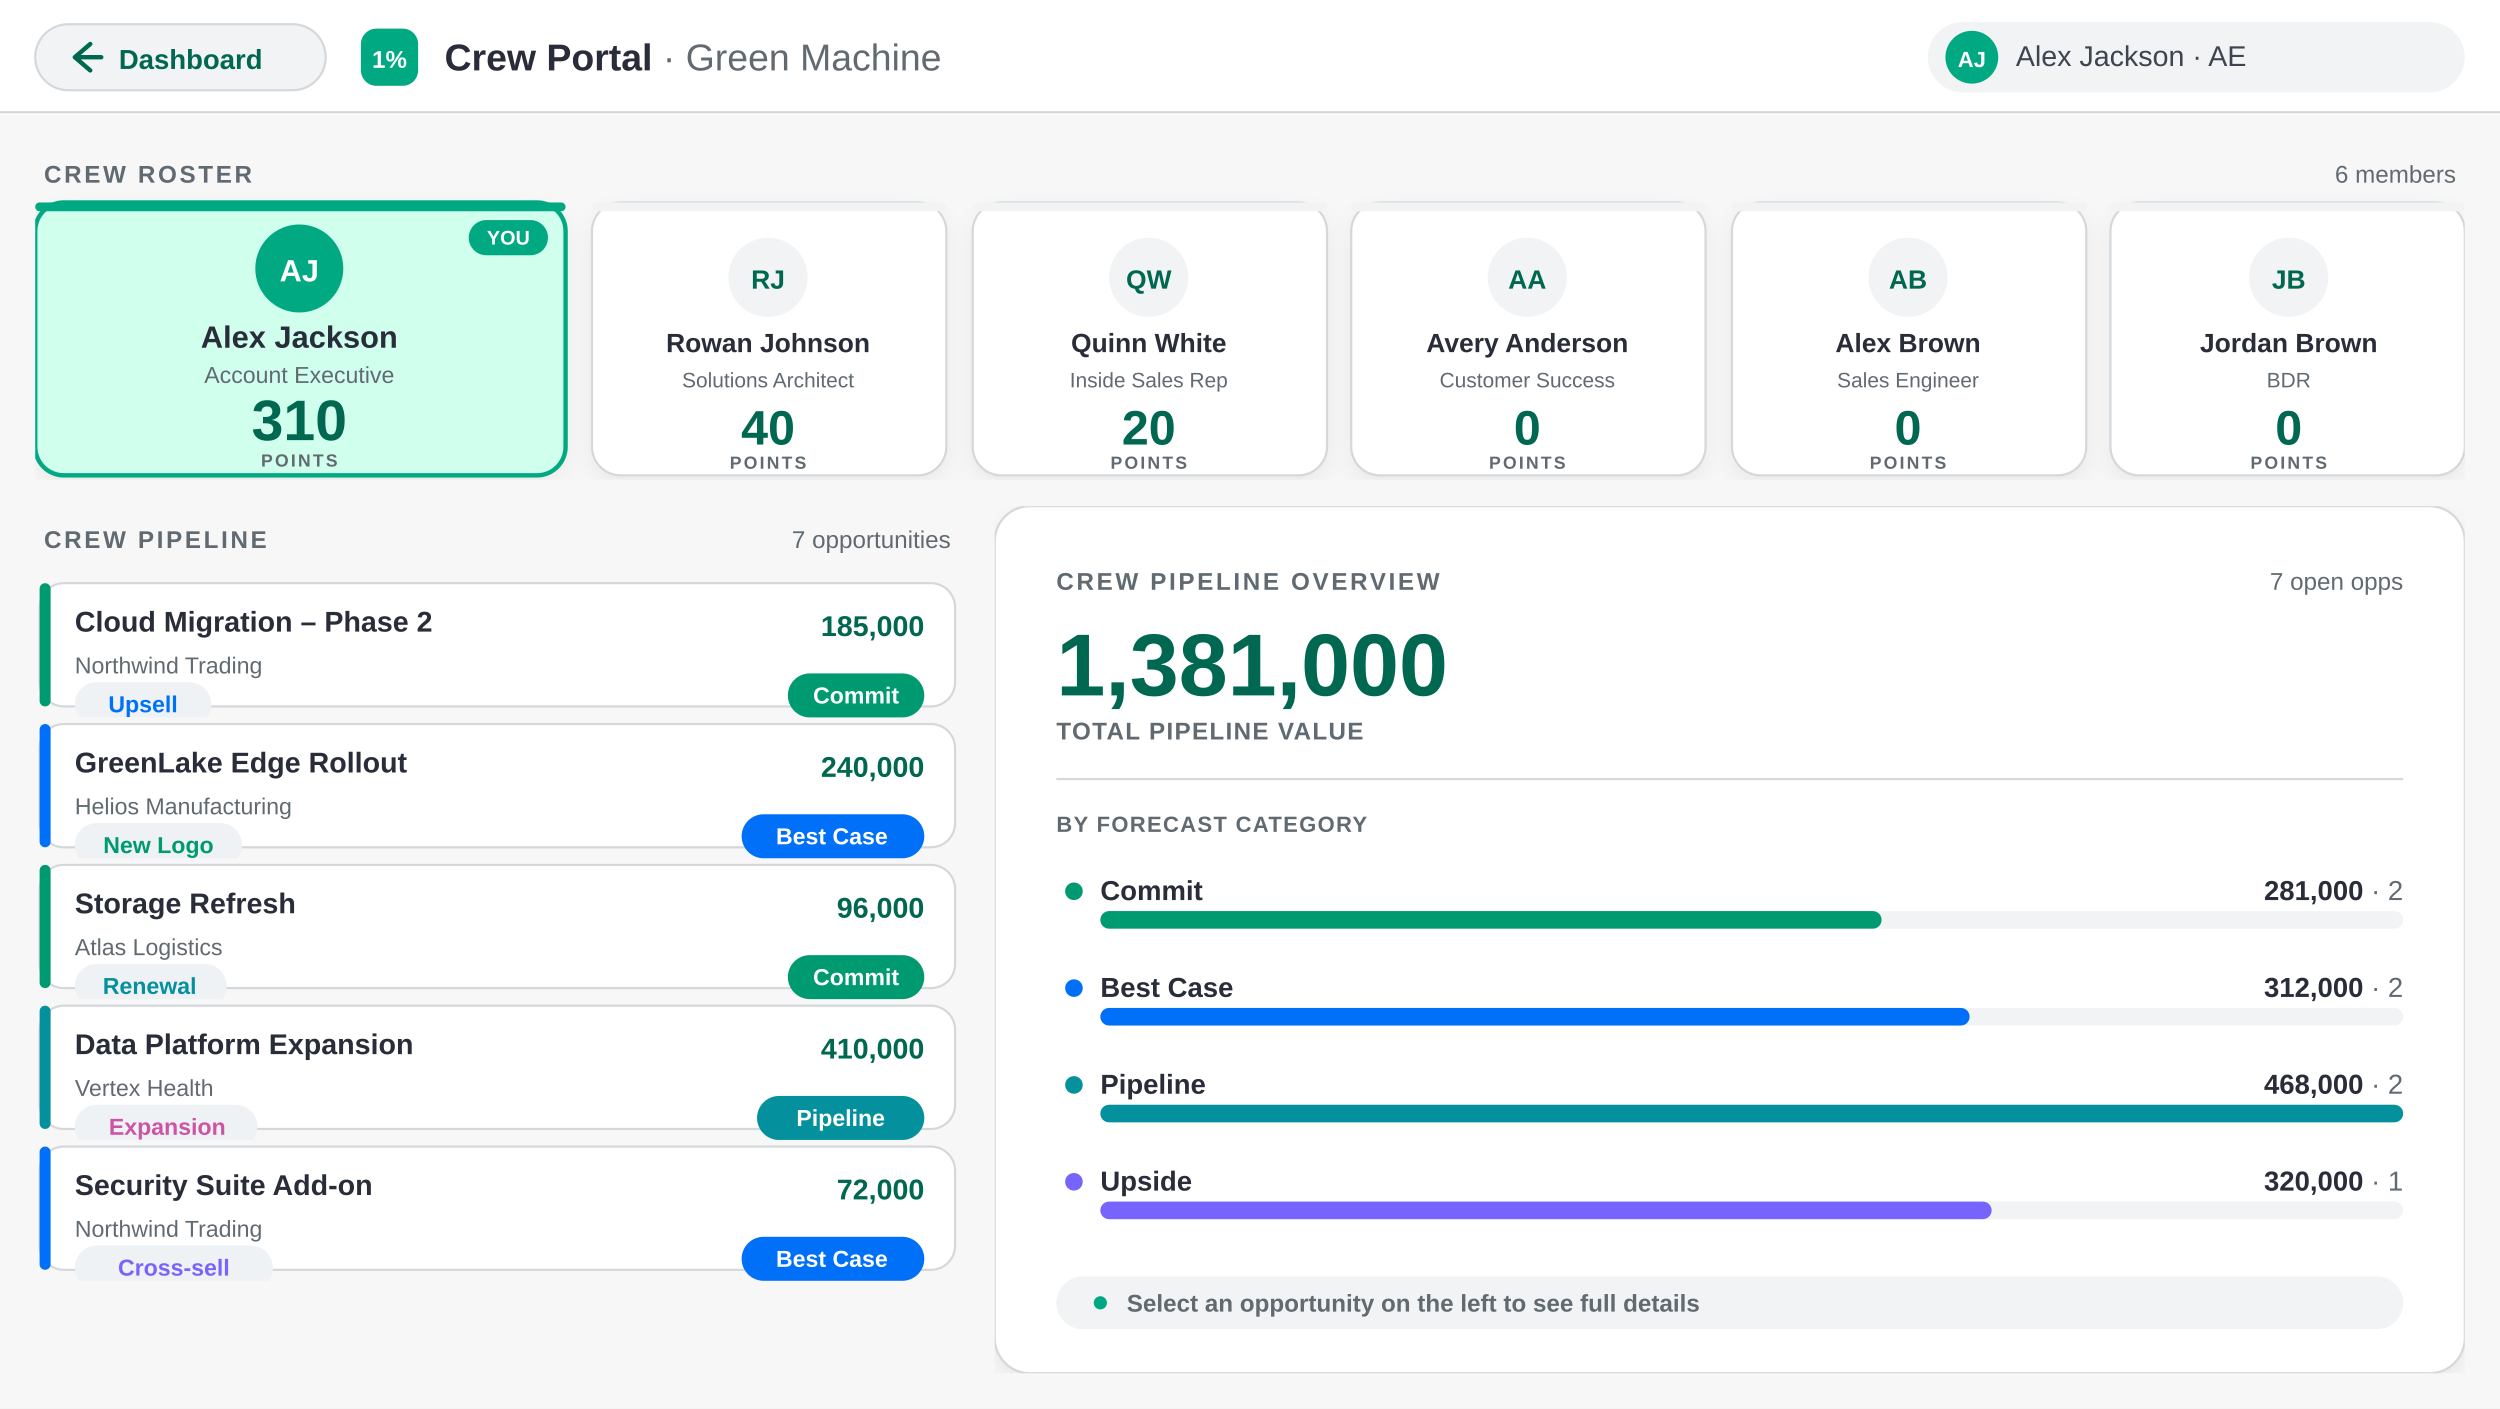
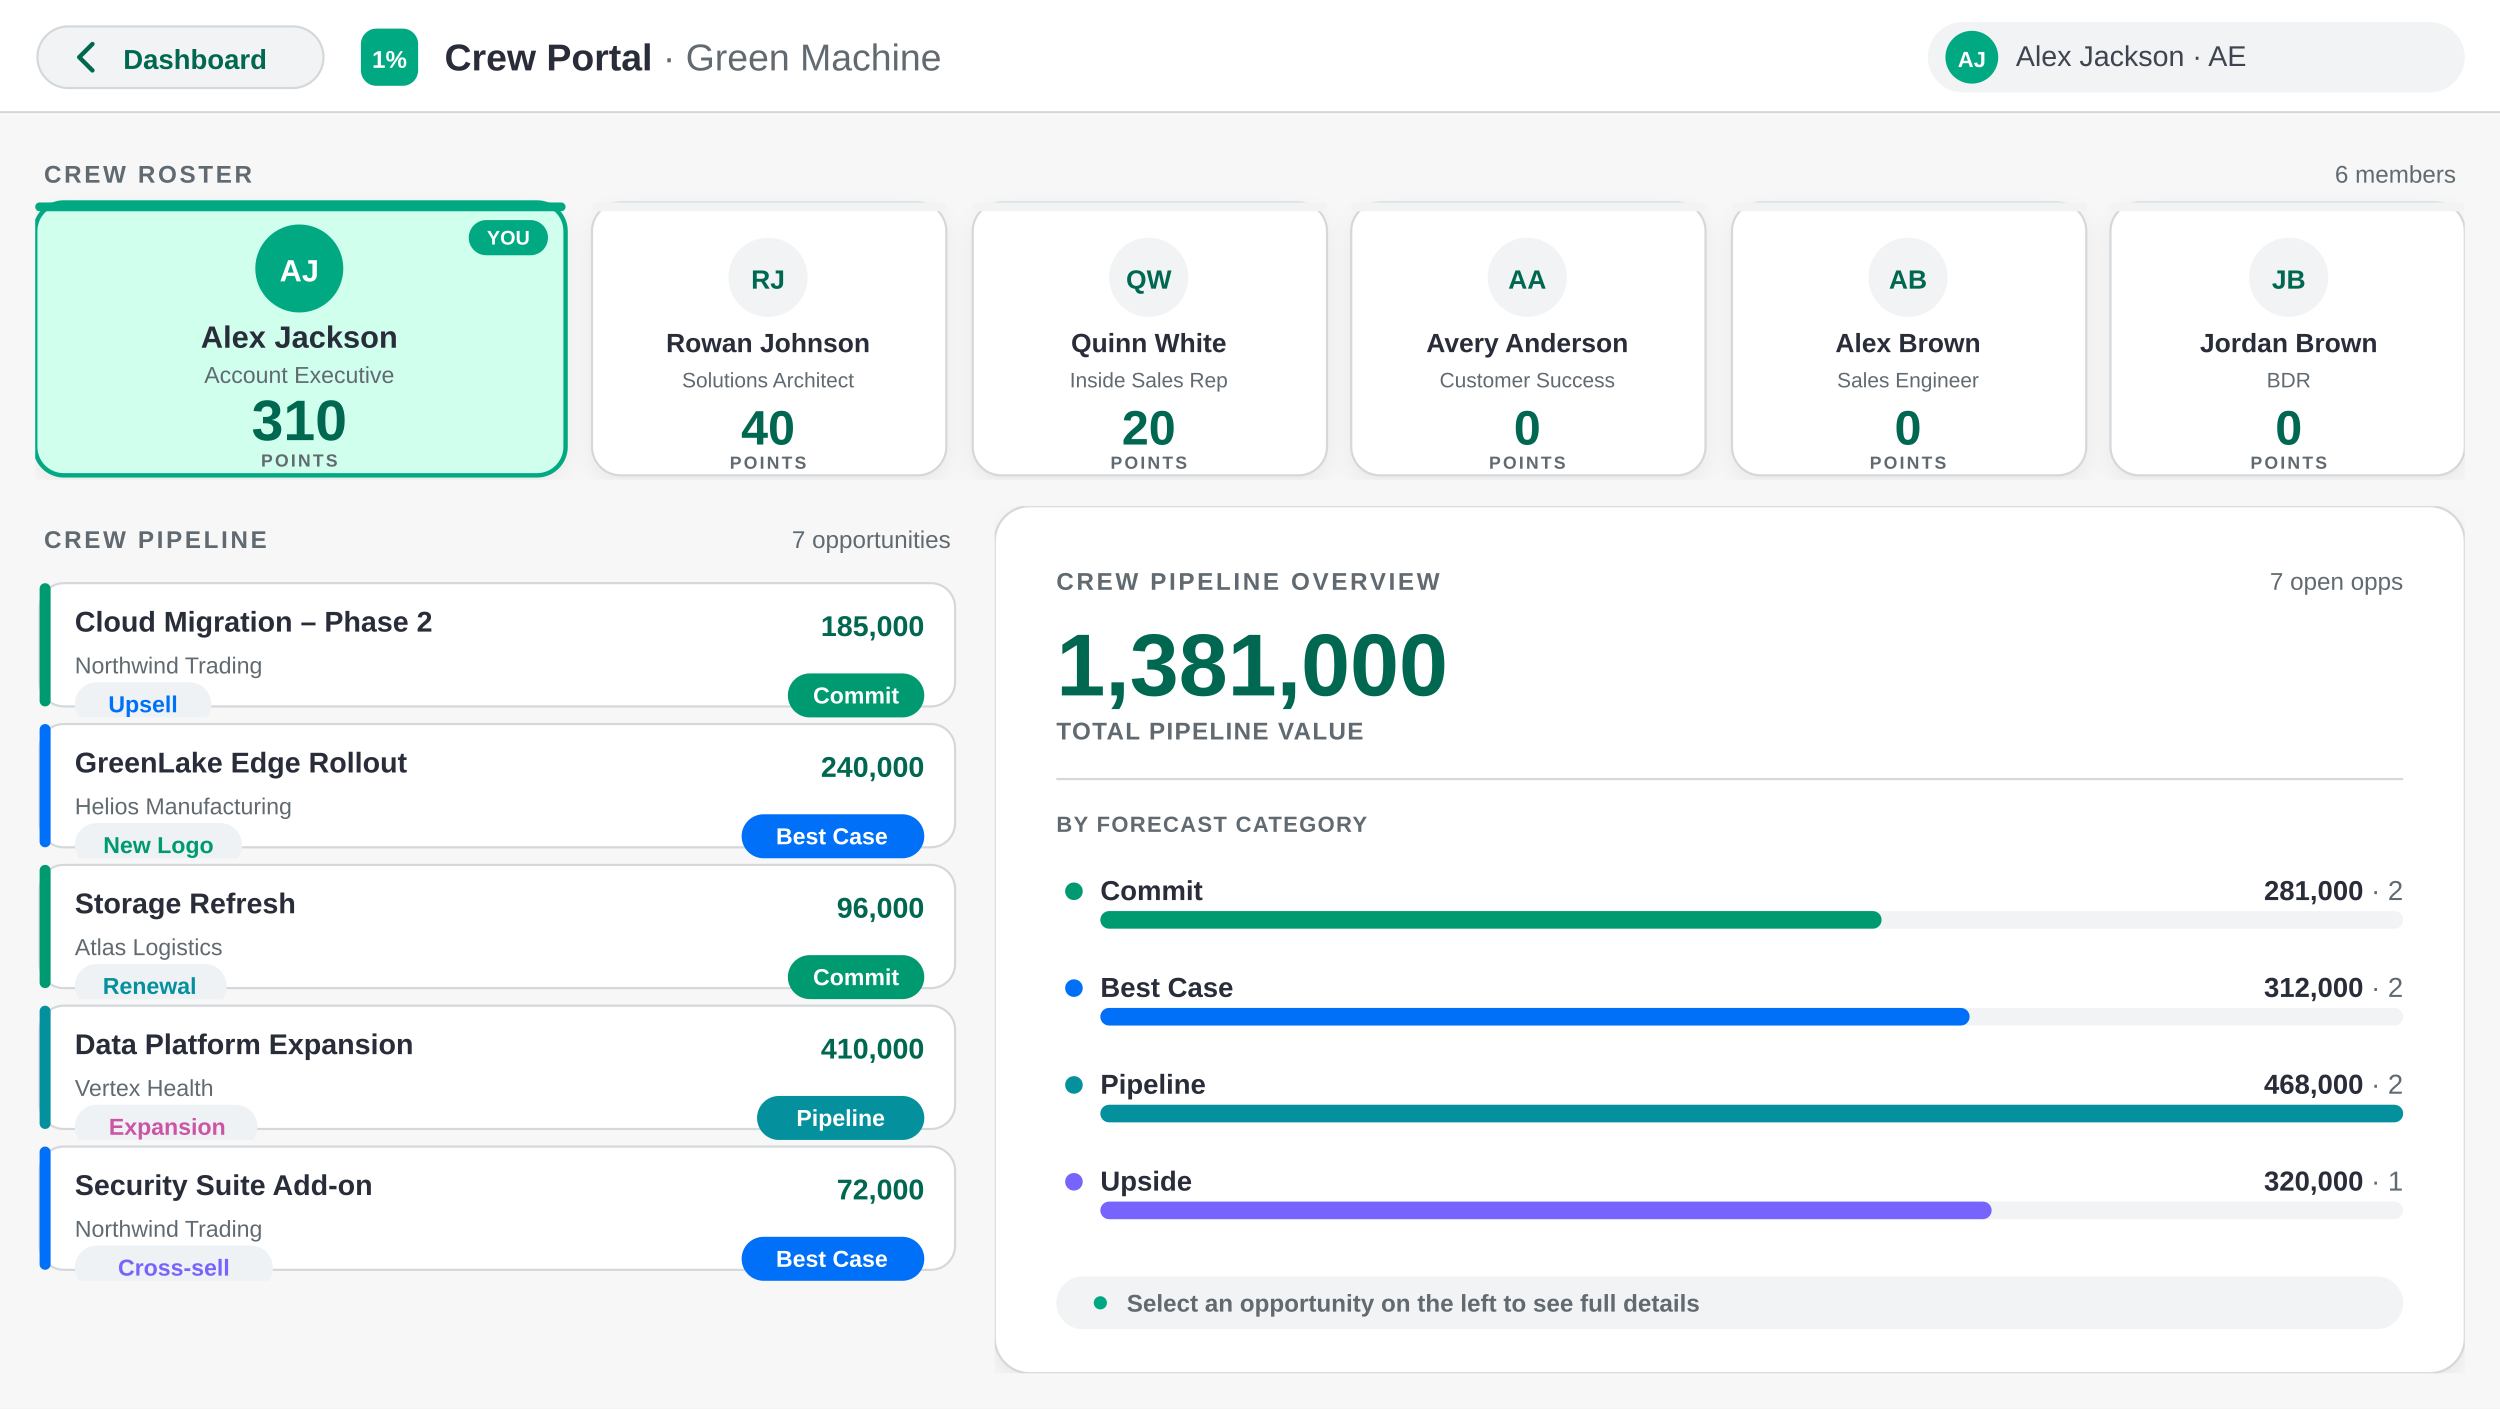
<svg xmlns="http://www.w3.org/2000/svg" viewBox="0 0 1136 640" width="1136" height="640">
  <rect x="0" y="0" width="1136" height="640" fill="#f7f7f7" />
  <defs>
    <filter id="blur" x="-20%" y="-20%" width="140%" height="140%">
      <feGaussianBlur stdDeviation="5" />
    </filter>
  </defs>
  <rect x="0" y="0" width="1136" height="640" fill="#f7f7f7" />
  <svg x="0" y="0" width="1136" height="52" viewBox="0 0 1136 52">
    <defs>
      <filter id="blur" x="-20%" y="-20%" width="140%" height="140%">
        <feGaussianBlur stdDeviation="5" />
      </filter>
    </defs>
    <style>.fu{animation:fu .55s cubic-bezier(.2,.7,.2,1) both}.fo{animation:fo .5s ease-out both}.pp{animation:pp .5s cubic-bezier(.2,.7,.2,1) both;transform-box:fill-box;transform-origin:center}.gx{animation:gx .65s cubic-bezier(.2,.7,.2,1) both;transform-box:fill-box;transform-origin:left center}.rw{animation:rw .5s cubic-bezier(.2,.7,.2,1) both}.ring{transform-box:fill-box;transform-origin:center;animation:ring 2.8s ease-out infinite}.brz{animation:brz 2.6s ease-in-out infinite}.bob{transform-box:fill-box;transform-origin:center;animation:bob 2.4s ease-in-out infinite}@keyframes fu{from{opacity:0;transform:translateY(12px)}to{opacity:1;transform:none}}@keyframes fo{from{opacity:0}to{opacity:1}}@keyframes pp{from{opacity:0;transform:scale(.5)}to{opacity:1;transform:scale(1)}}@keyframes gx{from{transform:scaleX(0)}to{transform:scaleX(1)}}@keyframes rw{from{opacity:0;transform:translateX(-18px)}to{opacity:1;transform:none}}@keyframes ring{0%{opacity:.45;transform:scale(.75)}70%{opacity:0;transform:scale(2)}100%{opacity:0;transform:scale(2)}}@keyframes brz{0%,100%{opacity:.9}50%{opacity:.45}}@keyframes bob{0%,100%{transform:translateY(0) rotate(-4deg)}50%{transform:translateY(-2px) rotate(4deg)}}@media(prefers-reduced-motion:reduce){.fu,.fo,.pp,.gx,.rw,.ring,.brz,.scrl,.bob{animation:none}}</style>
    <g class="fu">
      <rect x="0" y="0" width="1136" height="52" fill="#ffffff" />
      <line x1="0" y1="51" x2="1136" y2="51" stroke="#d4d8db" />
-       <rect x="16" y="11" width="132" height="30" rx="15" fill="#f2f3f4" stroke="#d4d8db" />
-       <path d="M34,26 l7,-6 m-7,6 l7,6 m-7,-6 h12" fill="none" stroke="#006750" stroke-width="2" stroke-linecap="round" stroke-linejoin="round" />
-       <text x="54" y="27" font-family="Liberation Sans, Arial, Helvetica, sans-serif" font-size="12.5" font-weight="600" fill="#006750" dominant-baseline="central">Dashboard</text>
      <rect x="164" y="13" width="26" height="26" rx="7" fill="#01a982" />
      <text x="177" y="27" font-family="Liberation Sans, Arial, Helvetica, sans-serif" font-size="11" font-weight="700" fill="#ffffff" text-anchor="middle" dominant-baseline="central">1%</text>
      <text x="202" y="32" font-family="Liberation Sans, Arial, Helvetica, sans-serif" font-size="17" font-weight="700" fill="#292d3a">Crew Portal <tspan fill="#606a70" font-weight="400">· Green Machine</tspan>
      </text>
      <rect x="876" y="10" width="244" height="32" rx="16" fill="#f2f3f4" />
      <circle cx="896" cy="26" r="12" fill="#01a982" />
      <text x="896" y="27" font-family="Liberation Sans, Arial, Helvetica, sans-serif" font-size="10" font-weight="700" fill="#ffffff" text-anchor="middle" dominant-baseline="central">AJ</text>
      <text x="916" y="30" font-family="Liberation Sans, Arial, Helvetica, sans-serif" font-size="13" fill="#3e4550">Alex Jackson · AE</text>
+     </g>
+   </svg>
+   <svg x="16" y="11" width="132" height="30" viewBox="0 0 132 30">
+     <style>.fu{animation:fu .55s cubic-bezier(.2,.7,.2,1) both}.fo{animation:fo .5s ease-out both}.pp{animation:pp .5s cubic-bezier(.2,.7,.2,1) both;transform-box:fill-box;transform-origin:center}.gx{animation:gx .65s cubic-bezier(.2,.7,.2,1) both;transform-box:fill-box;transform-origin:left center}.rw{animation:rw .5s cubic-bezier(.2,.7,.2,1) both}.ring{transform-box:fill-box;transform-origin:center;animation:ring 2.8s ease-out infinite}.brz{animation:brz 2.6s ease-in-out infinite}.bob{transform-box:fill-box;transform-origin:center;animation:bob 2.4s ease-in-out infinite}@keyframes fu{from{opacity:0;transform:translateY(12px)}to{opacity:1;transform:none}}@keyframes fo{from{opacity:0}to{opacity:1}}@keyframes pp{from{opacity:0;transform:scale(.5)}to{opacity:1;transform:scale(1)}}@keyframes gx{from{transform:scaleX(0)}to{transform:scaleX(1)}}@keyframes rw{from{opacity:0;transform:translateX(-18px)}to{opacity:1;transform:none}}@keyframes ring{0%{opacity:.45;transform:scale(.75)}70%{opacity:0;transform:scale(2)}100%{opacity:0;transform:scale(2)}}@keyframes brz{0%,100%{opacity:.9}50%{opacity:.45}}@keyframes bob{0%,100%{transform:translateY(0) rotate(-4deg)}50%{transform:translateY(-2px) rotate(4deg)}}@media(prefers-reduced-motion:reduce){.fu,.fo,.pp,.gx,.rw,.ring,.brz,.scrl,.bob{animation:none}}</style>
+     <style>.nudgeL{animation:nudgeL 2.2s ease-in-out infinite;transform-box:fill-box;transform-origin:center}@keyframes nudgeL{0%,100%{transform:translateX(0)}50%{transform:translateX(-3px)}}@media(prefers-reduced-motion:reduce){.nudgeL{animation:none}}</style>
+     <g class="fu">
+       <rect x="1" y="1" width="130" height="28" rx="14" fill="#f2f3f4" stroke="#d4d8db" />
+       <path d="M26,9 l-6,6 l6,6" fill="none" stroke="#006750" stroke-width="2" stroke-linecap="round" stroke-linejoin="round" class="nudgeL" />
+       <text x="40" y="16" font-family="Liberation Sans, Arial, Helvetica, sans-serif" font-size="12.5" font-weight="600" fill="#006750" dominant-baseline="central">Dashboard</text>
    </g>
  </svg>
  <svg x="16" y="68" width="1104" height="150" viewBox="0 0 1104 150">
    <defs>
      <filter id="blur" x="-20%" y="-20%" width="140%" height="140%">
        <feGaussianBlur stdDeviation="5" />
      </filter>
    </defs>
    <style>.fu{animation:fu .55s cubic-bezier(.2,.7,.2,1) both}.fo{animation:fo .5s ease-out both}.pp{animation:pp .5s cubic-bezier(.2,.7,.2,1) both;transform-box:fill-box;transform-origin:center}.gx{animation:gx .65s cubic-bezier(.2,.7,.2,1) both;transform-box:fill-box;transform-origin:left center}.rw{animation:rw .5s cubic-bezier(.2,.7,.2,1) both}.ring{transform-box:fill-box;transform-origin:center;animation:ring 2.8s ease-out infinite}.brz{animation:brz 2.6s ease-in-out infinite}.bob{transform-box:fill-box;transform-origin:center;animation:bob 2.4s ease-in-out infinite}@keyframes fu{from{opacity:0;transform:translateY(12px)}to{opacity:1;transform:none}}@keyframes fo{from{opacity:0}to{opacity:1}}@keyframes pp{from{opacity:0;transform:scale(.5)}to{opacity:1;transform:scale(1)}}@keyframes gx{from{transform:scaleX(0)}to{transform:scaleX(1)}}@keyframes rw{from{opacity:0;transform:translateX(-18px)}to{opacity:1;transform:none}}@keyframes ring{0%{opacity:.45;transform:scale(.75)}70%{opacity:0;transform:scale(2)}100%{opacity:0;transform:scale(2)}}@keyframes brz{0%,100%{opacity:.9}50%{opacity:.45}}@keyframes bob{0%,100%{transform:translateY(0) rotate(-4deg)}50%{transform:translateY(-2px) rotate(4deg)}}@media(prefers-reduced-motion:reduce){.fu,.fo,.pp,.gx,.rw,.ring,.brz,.scrl,.bob{animation:none}}</style>
    <text x="4" y="15" font-family="Liberation Sans, Arial, Helvetica, sans-serif" font-size="11" font-weight="700" letter-spacing="1.2" fill="#606a70" text-anchor="start">CREW ROSTER</text>
    <text x="1100" y="15" font-family="Liberation Sans, Arial, Helvetica, sans-serif" font-size="11" fill="#606a70" text-anchor="end">6 members</text>
    <g class="fu" style="animation-delay:0.10s">
      <rect x="0" y="28" width="241" height="124" rx="13" fill="#000000" opacity="0.06" filter="url(#blur)" />
      <rect x="0" y="24" width="241" height="124" rx="13" fill="#d1ffee" stroke="#01a982" stroke-width="2" />
      <rect x="0" y="24" width="241" height="4" rx="2" fill="#01a982" />
      <circle cx="120" cy="54" r="24" fill="none" stroke="#01a982" stroke-width="2" class="ring" opacity="0" />
      <circle cx="120" cy="54" r="20" fill="#01a982" />
      <text x="120" y="55" font-family="Liberation Sans, Arial, Helvetica, sans-serif" font-size="14" font-weight="700" fill="#ffffff" text-anchor="middle" dominant-baseline="central">AJ</text>
      <text x="120" y="90" font-family="Liberation Sans, Arial, Helvetica, sans-serif" font-size="14" font-weight="700" fill="#292d3a" text-anchor="middle">Alex Jackson</text>
      <text x="120" y="106" font-family="Liberation Sans, Arial, Helvetica, sans-serif" font-size="10.5" fill="#606a70" text-anchor="middle">Account Executive</text>
      <text x="120" y="132" font-family="Liberation Sans, Arial, Helvetica, sans-serif" font-size="26" font-weight="700" fill="#006750" text-anchor="middle">310</text>
      <text x="120" y="144" font-family="Liberation Sans, Arial, Helvetica, sans-serif" font-size="8" font-weight="600" letter-spacing="1" fill="#606a70" text-anchor="middle">POINTS</text>
      <rect x="197" y="32" width="36" height="16" rx="8" fill="#01a982" />
      <text x="215" y="40" font-family="Liberation Sans, Arial, Helvetica, sans-serif" font-size="9" font-weight="700" fill="#ffffff" text-anchor="middle" dominant-baseline="central">YOU</text>
    </g>
    <g class="fu" style="animation-delay:0.16s">
      <rect x="253" y="28" width="161" height="124" rx="13" fill="#000000" opacity="0.06" filter="url(#blur)" />
      <rect x="253" y="24" width="161" height="124" rx="13" fill="#ffffff" stroke="#d4d8db" stroke-width="1" />
      <rect x="253" y="24" width="161" height="4" rx="2" fill="#f2f3f4" />
      <circle cx="333" cy="58" r="18" fill="#f2f3f4" />
      <text x="333" y="59" font-family="Liberation Sans, Arial, Helvetica, sans-serif" font-size="12" font-weight="700" fill="#006750" text-anchor="middle" dominant-baseline="central">RJ</text>
      <text x="333" y="92" font-family="Liberation Sans, Arial, Helvetica, sans-serif" font-size="12" font-weight="700" fill="#292d3a" text-anchor="middle">Rowan Johnson</text>
      <text x="333" y="108" font-family="Liberation Sans, Arial, Helvetica, sans-serif" font-size="9.5" fill="#606a70" text-anchor="middle">Solutions Architect</text>
      <text x="333" y="134" font-family="Liberation Sans, Arial, Helvetica, sans-serif" font-size="22" font-weight="700" fill="#006750" text-anchor="middle">40</text>
      <text x="333" y="145" font-family="Liberation Sans, Arial, Helvetica, sans-serif" font-size="8" font-weight="600" letter-spacing="1" fill="#606a70" text-anchor="middle">POINTS</text>
    </g>
    <g class="fu" style="animation-delay:0.22s">
      <rect x="426" y="28" width="161" height="124" rx="13" fill="#000000" opacity="0.06" filter="url(#blur)" />
      <rect x="426" y="24" width="161" height="124" rx="13" fill="#ffffff" stroke="#d4d8db" stroke-width="1" />
      <rect x="426" y="24" width="161" height="4" rx="2" fill="#f2f3f4" />
      <circle cx="506" cy="58" r="18" fill="#f2f3f4" />
      <text x="506" y="59" font-family="Liberation Sans, Arial, Helvetica, sans-serif" font-size="12" font-weight="700" fill="#006750" text-anchor="middle" dominant-baseline="central">QW</text>
      <text x="506" y="92" font-family="Liberation Sans, Arial, Helvetica, sans-serif" font-size="12" font-weight="700" fill="#292d3a" text-anchor="middle">Quinn White</text>
      <text x="506" y="108" font-family="Liberation Sans, Arial, Helvetica, sans-serif" font-size="9.5" fill="#606a70" text-anchor="middle">Inside Sales Rep</text>
      <text x="506" y="134" font-family="Liberation Sans, Arial, Helvetica, sans-serif" font-size="22" font-weight="700" fill="#006750" text-anchor="middle">20</text>
      <text x="506" y="145" font-family="Liberation Sans, Arial, Helvetica, sans-serif" font-size="8" font-weight="600" letter-spacing="1" fill="#606a70" text-anchor="middle">POINTS</text>
    </g>
    <g class="fu" style="animation-delay:0.28s">
      <rect x="598" y="28" width="161" height="124" rx="13" fill="#000000" opacity="0.06" filter="url(#blur)" />
      <rect x="598" y="24" width="161" height="124" rx="13" fill="#ffffff" stroke="#d4d8db" stroke-width="1" />
      <rect x="598" y="24" width="161" height="4" rx="2" fill="#f2f3f4" />
      <circle cx="678" cy="58" r="18" fill="#f2f3f4" />
      <text x="678" y="59" font-family="Liberation Sans, Arial, Helvetica, sans-serif" font-size="12" font-weight="700" fill="#006750" text-anchor="middle" dominant-baseline="central">AA</text>
      <text x="678" y="92" font-family="Liberation Sans, Arial, Helvetica, sans-serif" font-size="12" font-weight="700" fill="#292d3a" text-anchor="middle">Avery Anderson</text>
      <text x="678" y="108" font-family="Liberation Sans, Arial, Helvetica, sans-serif" font-size="9.5" fill="#606a70" text-anchor="middle">Customer Success</text>
      <text x="678" y="134" font-family="Liberation Sans, Arial, Helvetica, sans-serif" font-size="22" font-weight="700" fill="#006750" text-anchor="middle">0</text>
      <text x="678" y="145" font-family="Liberation Sans, Arial, Helvetica, sans-serif" font-size="8" font-weight="600" letter-spacing="1" fill="#606a70" text-anchor="middle">POINTS</text>
    </g>
    <g class="fu" style="animation-delay:0.34s">
      <rect x="771" y="28" width="161" height="124" rx="13" fill="#000000" opacity="0.06" filter="url(#blur)" />
      <rect x="771" y="24" width="161" height="124" rx="13" fill="#ffffff" stroke="#d4d8db" stroke-width="1" />
      <rect x="771" y="24" width="161" height="4" rx="2" fill="#f2f3f4" />
      <circle cx="851" cy="58" r="18" fill="#f2f3f4" />
      <text x="851" y="59" font-family="Liberation Sans, Arial, Helvetica, sans-serif" font-size="12" font-weight="700" fill="#006750" text-anchor="middle" dominant-baseline="central">AB</text>
      <text x="851" y="92" font-family="Liberation Sans, Arial, Helvetica, sans-serif" font-size="12" font-weight="700" fill="#292d3a" text-anchor="middle">Alex Brown</text>
      <text x="851" y="108" font-family="Liberation Sans, Arial, Helvetica, sans-serif" font-size="9.5" fill="#606a70" text-anchor="middle">Sales Engineer</text>
      <text x="851" y="134" font-family="Liberation Sans, Arial, Helvetica, sans-serif" font-size="22" font-weight="700" fill="#006750" text-anchor="middle">0</text>
      <text x="851" y="145" font-family="Liberation Sans, Arial, Helvetica, sans-serif" font-size="8" font-weight="600" letter-spacing="1" fill="#606a70" text-anchor="middle">POINTS</text>
    </g>
    <g class="fu" style="animation-delay:0.40s">
      <rect x="943" y="28" width="161" height="124" rx="13" fill="#000000" opacity="0.06" filter="url(#blur)" />
      <rect x="943" y="24" width="161" height="124" rx="13" fill="#ffffff" stroke="#d4d8db" stroke-width="1" />
      <rect x="943" y="24" width="161" height="4" rx="2" fill="#f2f3f4" />
      <circle cx="1024" cy="58" r="18" fill="#f2f3f4" />
      <text x="1024" y="59" font-family="Liberation Sans, Arial, Helvetica, sans-serif" font-size="12" font-weight="700" fill="#006750" text-anchor="middle" dominant-baseline="central">JB</text>
      <text x="1024" y="92" font-family="Liberation Sans, Arial, Helvetica, sans-serif" font-size="12" font-weight="700" fill="#292d3a" text-anchor="middle">Jordan Brown</text>
      <text x="1024" y="108" font-family="Liberation Sans, Arial, Helvetica, sans-serif" font-size="9.5" fill="#606a70" text-anchor="middle">BDR</text>
      <text x="1024" y="134" font-family="Liberation Sans, Arial, Helvetica, sans-serif" font-size="22" font-weight="700" fill="#006750" text-anchor="middle">0</text>
      <text x="1024" y="145" font-family="Liberation Sans, Arial, Helvetica, sans-serif" font-size="8" font-weight="600" letter-spacing="1" fill="#606a70" text-anchor="middle">POINTS</text>
    </g>
  </svg>
  <svg x="16" y="230" width="420" height="30" viewBox="0 0 420 30">
    <defs>
      <filter id="blur" x="-20%" y="-20%" width="140%" height="140%">
        <feGaussianBlur stdDeviation="5" />
      </filter>
    </defs>
    <style>.fu{animation:fu .55s cubic-bezier(.2,.7,.2,1) both}.fo{animation:fo .5s ease-out both}.pp{animation:pp .5s cubic-bezier(.2,.7,.2,1) both;transform-box:fill-box;transform-origin:center}.gx{animation:gx .65s cubic-bezier(.2,.7,.2,1) both;transform-box:fill-box;transform-origin:left center}.rw{animation:rw .5s cubic-bezier(.2,.7,.2,1) both}.ring{transform-box:fill-box;transform-origin:center;animation:ring 2.8s ease-out infinite}.brz{animation:brz 2.6s ease-in-out infinite}.bob{transform-box:fill-box;transform-origin:center;animation:bob 2.4s ease-in-out infinite}@keyframes fu{from{opacity:0;transform:translateY(12px)}to{opacity:1;transform:none}}@keyframes fo{from{opacity:0}to{opacity:1}}@keyframes pp{from{opacity:0;transform:scale(.5)}to{opacity:1;transform:scale(1)}}@keyframes gx{from{transform:scaleX(0)}to{transform:scaleX(1)}}@keyframes rw{from{opacity:0;transform:translateX(-18px)}to{opacity:1;transform:none}}@keyframes ring{0%{opacity:.45;transform:scale(.75)}70%{opacity:0;transform:scale(2)}100%{opacity:0;transform:scale(2)}}@keyframes brz{0%,100%{opacity:.9}50%{opacity:.45}}@keyframes bob{0%,100%{transform:translateY(0) rotate(-4deg)}50%{transform:translateY(-2px) rotate(4deg)}}@media(prefers-reduced-motion:reduce){.fu,.fo,.pp,.gx,.rw,.ring,.brz,.scrl,.bob{animation:none}}</style>
    <text x="4" y="19" font-family="Liberation Sans, Arial, Helvetica, sans-serif" font-size="11" font-weight="700" letter-spacing="1.2" fill="#606a70" text-anchor="start">CREW PIPELINE</text>
    <text x="416" y="19" font-family="Liberation Sans, Arial, Helvetica, sans-serif" font-size="11" fill="#606a70" text-anchor="end">7 opportunities</text>
  </svg>
  <svg x="16" y="262" width="420" height="64" viewBox="0 0 420 64">
    <defs>
      <filter id="blur" x="-20%" y="-20%" width="140%" height="140%">
        <feGaussianBlur stdDeviation="5" />
      </filter>
    </defs>
    <style>.fu{animation:fu .55s cubic-bezier(.2,.7,.2,1) both}.fo{animation:fo .5s ease-out both}.pp{animation:pp .5s cubic-bezier(.2,.7,.2,1) both;transform-box:fill-box;transform-origin:center}.gx{animation:gx .65s cubic-bezier(.2,.7,.2,1) both;transform-box:fill-box;transform-origin:left center}.rw{animation:rw .5s cubic-bezier(.2,.7,.2,1) both}.ring{transform-box:fill-box;transform-origin:center;animation:ring 2.8s ease-out infinite}.brz{animation:brz 2.6s ease-in-out infinite}.bob{transform-box:fill-box;transform-origin:center;animation:bob 2.4s ease-in-out infinite}@keyframes fu{from{opacity:0;transform:translateY(12px)}to{opacity:1;transform:none}}@keyframes fo{from{opacity:0}to{opacity:1}}@keyframes pp{from{opacity:0;transform:scale(.5)}to{opacity:1;transform:scale(1)}}@keyframes gx{from{transform:scaleX(0)}to{transform:scaleX(1)}}@keyframes rw{from{opacity:0;transform:translateX(-18px)}to{opacity:1;transform:none}}@keyframes ring{0%{opacity:.45;transform:scale(.75)}70%{opacity:0;transform:scale(2)}100%{opacity:0;transform:scale(2)}}@keyframes brz{0%,100%{opacity:.9}50%{opacity:.45}}@keyframes bob{0%,100%{transform:translateY(0) rotate(-4deg)}50%{transform:translateY(-2px) rotate(4deg)}}@media(prefers-reduced-motion:reduce){.fu,.fo,.pp,.gx,.rw,.ring,.brz,.scrl,.bob{animation:none}}</style>
    <g class="rw" style="animation-delay:0.06s">
      <rect x="2" y="3" width="416" height="56" rx="11" fill="#ffffff" stroke="#d4d8db" stroke-width="1" />
      <rect x="2" y="3" width="5" height="56" rx="2.5" fill="#009a71" />
      <text x="18" y="25" font-family="Liberation Sans, Arial, Helvetica, sans-serif" font-size="13" font-weight="700" fill="#292d3a">Cloud Migration – Phase 2</text>
      <text x="18" y="44" font-family="Liberation Sans, Arial, Helvetica, sans-serif" font-size="10.5" fill="#606a70">Northwind Trading</text>
      <text x="404" y="27" font-family="Liberation Sans, Arial, Helvetica, sans-serif" font-size="13" font-weight="700" fill="#006750" text-anchor="end">185,000</text>
      <rect x="18" y="48" width="62" height="20" rx="10" fill="#eef2f5" />
      <text x="49" y="58" font-family="Liberation Sans, Arial, Helvetica, sans-serif" font-size="10.5" font-weight="700" fill="#0070f8" text-anchor="middle" dominant-baseline="central">Upsell</text>
      <rect x="342" y="44" width="62" height="20" rx="10" fill="#009a71" />
      <text x="373" y="54" font-family="Liberation Sans, Arial, Helvetica, sans-serif" font-size="10.5" font-weight="700" fill="#ffffff" text-anchor="middle" dominant-baseline="central">Commit</text>
    </g>
  </svg>
  <svg x="16" y="326" width="420" height="64" viewBox="0 0 420 64">
    <defs>
      <filter id="blur" x="-20%" y="-20%" width="140%" height="140%">
        <feGaussianBlur stdDeviation="5" />
      </filter>
    </defs>
    <style>.fu{animation:fu .55s cubic-bezier(.2,.7,.2,1) both}.fo{animation:fo .5s ease-out both}.pp{animation:pp .5s cubic-bezier(.2,.7,.2,1) both;transform-box:fill-box;transform-origin:center}.gx{animation:gx .65s cubic-bezier(.2,.7,.2,1) both;transform-box:fill-box;transform-origin:left center}.rw{animation:rw .5s cubic-bezier(.2,.7,.2,1) both}.ring{transform-box:fill-box;transform-origin:center;animation:ring 2.8s ease-out infinite}.brz{animation:brz 2.6s ease-in-out infinite}.bob{transform-box:fill-box;transform-origin:center;animation:bob 2.4s ease-in-out infinite}@keyframes fu{from{opacity:0;transform:translateY(12px)}to{opacity:1;transform:none}}@keyframes fo{from{opacity:0}to{opacity:1}}@keyframes pp{from{opacity:0;transform:scale(.5)}to{opacity:1;transform:scale(1)}}@keyframes gx{from{transform:scaleX(0)}to{transform:scaleX(1)}}@keyframes rw{from{opacity:0;transform:translateX(-18px)}to{opacity:1;transform:none}}@keyframes ring{0%{opacity:.45;transform:scale(.75)}70%{opacity:0;transform:scale(2)}100%{opacity:0;transform:scale(2)}}@keyframes brz{0%,100%{opacity:.9}50%{opacity:.45}}@keyframes bob{0%,100%{transform:translateY(0) rotate(-4deg)}50%{transform:translateY(-2px) rotate(4deg)}}@media(prefers-reduced-motion:reduce){.fu,.fo,.pp,.gx,.rw,.ring,.brz,.scrl,.bob{animation:none}}</style>
    <g class="rw" style="animation-delay:0.11s">
      <rect x="2" y="3" width="416" height="56" rx="11" fill="#ffffff" stroke="#d4d8db" stroke-width="1" />
      <rect x="2" y="3" width="5" height="56" rx="2.5" fill="#0070f8" />
      <text x="18" y="25" font-family="Liberation Sans, Arial, Helvetica, sans-serif" font-size="13" font-weight="700" fill="#292d3a">GreenLake Edge Rollout</text>
      <text x="18" y="44" font-family="Liberation Sans, Arial, Helvetica, sans-serif" font-size="10.5" fill="#606a70">Helios Manufacturing</text>
      <text x="404" y="27" font-family="Liberation Sans, Arial, Helvetica, sans-serif" font-size="13" font-weight="700" fill="#006750" text-anchor="end">240,000</text>
      <rect x="18" y="48" width="76" height="20" rx="10" fill="#eef2f5" />
      <text x="56" y="58" font-family="Liberation Sans, Arial, Helvetica, sans-serif" font-size="10.5" font-weight="700" fill="#009a71" text-anchor="middle" dominant-baseline="central">New Logo</text>
      <rect x="321" y="44" width="83" height="20" rx="10" fill="#0070f8" />
      <text x="362" y="54" font-family="Liberation Sans, Arial, Helvetica, sans-serif" font-size="10.5" font-weight="700" fill="#ffffff" text-anchor="middle" dominant-baseline="central">Best Case</text>
    </g>
  </svg>
  <svg x="16" y="390" width="420" height="64" viewBox="0 0 420 64">
    <defs>
      <filter id="blur" x="-20%" y="-20%" width="140%" height="140%">
        <feGaussianBlur stdDeviation="5" />
      </filter>
    </defs>
    <style>.fu{animation:fu .55s cubic-bezier(.2,.7,.2,1) both}.fo{animation:fo .5s ease-out both}.pp{animation:pp .5s cubic-bezier(.2,.7,.2,1) both;transform-box:fill-box;transform-origin:center}.gx{animation:gx .65s cubic-bezier(.2,.7,.2,1) both;transform-box:fill-box;transform-origin:left center}.rw{animation:rw .5s cubic-bezier(.2,.7,.2,1) both}.ring{transform-box:fill-box;transform-origin:center;animation:ring 2.8s ease-out infinite}.brz{animation:brz 2.6s ease-in-out infinite}.bob{transform-box:fill-box;transform-origin:center;animation:bob 2.4s ease-in-out infinite}@keyframes fu{from{opacity:0;transform:translateY(12px)}to{opacity:1;transform:none}}@keyframes fo{from{opacity:0}to{opacity:1}}@keyframes pp{from{opacity:0;transform:scale(.5)}to{opacity:1;transform:scale(1)}}@keyframes gx{from{transform:scaleX(0)}to{transform:scaleX(1)}}@keyframes rw{from{opacity:0;transform:translateX(-18px)}to{opacity:1;transform:none}}@keyframes ring{0%{opacity:.45;transform:scale(.75)}70%{opacity:0;transform:scale(2)}100%{opacity:0;transform:scale(2)}}@keyframes brz{0%,100%{opacity:.9}50%{opacity:.45}}@keyframes bob{0%,100%{transform:translateY(0) rotate(-4deg)}50%{transform:translateY(-2px) rotate(4deg)}}@media(prefers-reduced-motion:reduce){.fu,.fo,.pp,.gx,.rw,.ring,.brz,.scrl,.bob{animation:none}}</style>
    <g class="rw" style="animation-delay:0.16s">
      <rect x="2" y="3" width="416" height="56" rx="11" fill="#ffffff" stroke="#d4d8db" stroke-width="1" />
      <rect x="2" y="3" width="5" height="56" rx="2.5" fill="#009a71" />
      <text x="18" y="25" font-family="Liberation Sans, Arial, Helvetica, sans-serif" font-size="13" font-weight="700" fill="#292d3a">Storage Refresh</text>
      <text x="18" y="44" font-family="Liberation Sans, Arial, Helvetica, sans-serif" font-size="10.5" fill="#606a70">Atlas Logistics</text>
      <text x="404" y="27" font-family="Liberation Sans, Arial, Helvetica, sans-serif" font-size="13" font-weight="700" fill="#006750" text-anchor="end">96,000</text>
      <rect x="18" y="48" width="69" height="20" rx="10" fill="#eef2f5" />
      <text x="52" y="58" font-family="Liberation Sans, Arial, Helvetica, sans-serif" font-size="10.5" font-weight="700" fill="#04909d" text-anchor="middle" dominant-baseline="central">Renewal</text>
      <rect x="342" y="44" width="62" height="20" rx="10" fill="#009a71" />
      <text x="373" y="54" font-family="Liberation Sans, Arial, Helvetica, sans-serif" font-size="10.5" font-weight="700" fill="#ffffff" text-anchor="middle" dominant-baseline="central">Commit</text>
    </g>
  </svg>
  <svg x="16" y="454" width="420" height="64" viewBox="0 0 420 64">
    <defs>
      <filter id="blur" x="-20%" y="-20%" width="140%" height="140%">
        <feGaussianBlur stdDeviation="5" />
      </filter>
    </defs>
    <style>.fu{animation:fu .55s cubic-bezier(.2,.7,.2,1) both}.fo{animation:fo .5s ease-out both}.pp{animation:pp .5s cubic-bezier(.2,.7,.2,1) both;transform-box:fill-box;transform-origin:center}.gx{animation:gx .65s cubic-bezier(.2,.7,.2,1) both;transform-box:fill-box;transform-origin:left center}.rw{animation:rw .5s cubic-bezier(.2,.7,.2,1) both}.ring{transform-box:fill-box;transform-origin:center;animation:ring 2.8s ease-out infinite}.brz{animation:brz 2.6s ease-in-out infinite}.bob{transform-box:fill-box;transform-origin:center;animation:bob 2.4s ease-in-out infinite}@keyframes fu{from{opacity:0;transform:translateY(12px)}to{opacity:1;transform:none}}@keyframes fo{from{opacity:0}to{opacity:1}}@keyframes pp{from{opacity:0;transform:scale(.5)}to{opacity:1;transform:scale(1)}}@keyframes gx{from{transform:scaleX(0)}to{transform:scaleX(1)}}@keyframes rw{from{opacity:0;transform:translateX(-18px)}to{opacity:1;transform:none}}@keyframes ring{0%{opacity:.45;transform:scale(.75)}70%{opacity:0;transform:scale(2)}100%{opacity:0;transform:scale(2)}}@keyframes brz{0%,100%{opacity:.9}50%{opacity:.45}}@keyframes bob{0%,100%{transform:translateY(0) rotate(-4deg)}50%{transform:translateY(-2px) rotate(4deg)}}@media(prefers-reduced-motion:reduce){.fu,.fo,.pp,.gx,.rw,.ring,.brz,.scrl,.bob{animation:none}}</style>
    <g class="rw" style="animation-delay:0.21s">
      <rect x="2" y="3" width="416" height="56" rx="11" fill="#ffffff" stroke="#d4d8db" stroke-width="1" />
      <rect x="2" y="3" width="5" height="56" rx="2.5" fill="#04909d" />
      <text x="18" y="25" font-family="Liberation Sans, Arial, Helvetica, sans-serif" font-size="13" font-weight="700" fill="#292d3a">Data Platform Expansion</text>
      <text x="18" y="44" font-family="Liberation Sans, Arial, Helvetica, sans-serif" font-size="10.5" fill="#606a70">Vertex Health</text>
      <text x="404" y="27" font-family="Liberation Sans, Arial, Helvetica, sans-serif" font-size="13" font-weight="700" fill="#006750" text-anchor="end">410,000</text>
      <rect x="18" y="48" width="83" height="20" rx="10" fill="#eef2f5" />
      <text x="60" y="58" font-family="Liberation Sans, Arial, Helvetica, sans-serif" font-size="10.5" font-weight="700" fill="#cc54a4" text-anchor="middle" dominant-baseline="central">Expansion</text>
      <rect x="328" y="44" width="76" height="20" rx="10" fill="#04909d" />
      <text x="366" y="54" font-family="Liberation Sans, Arial, Helvetica, sans-serif" font-size="10.5" font-weight="700" fill="#ffffff" text-anchor="middle" dominant-baseline="central">Pipeline</text>
    </g>
  </svg>
  <svg x="16" y="518" width="420" height="64" viewBox="0 0 420 64">
    <defs>
      <filter id="blur" x="-20%" y="-20%" width="140%" height="140%">
        <feGaussianBlur stdDeviation="5" />
      </filter>
    </defs>
    <style>.fu{animation:fu .55s cubic-bezier(.2,.7,.2,1) both}.fo{animation:fo .5s ease-out both}.pp{animation:pp .5s cubic-bezier(.2,.7,.2,1) both;transform-box:fill-box;transform-origin:center}.gx{animation:gx .65s cubic-bezier(.2,.7,.2,1) both;transform-box:fill-box;transform-origin:left center}.rw{animation:rw .5s cubic-bezier(.2,.7,.2,1) both}.ring{transform-box:fill-box;transform-origin:center;animation:ring 2.8s ease-out infinite}.brz{animation:brz 2.6s ease-in-out infinite}.bob{transform-box:fill-box;transform-origin:center;animation:bob 2.4s ease-in-out infinite}@keyframes fu{from{opacity:0;transform:translateY(12px)}to{opacity:1;transform:none}}@keyframes fo{from{opacity:0}to{opacity:1}}@keyframes pp{from{opacity:0;transform:scale(.5)}to{opacity:1;transform:scale(1)}}@keyframes gx{from{transform:scaleX(0)}to{transform:scaleX(1)}}@keyframes rw{from{opacity:0;transform:translateX(-18px)}to{opacity:1;transform:none}}@keyframes ring{0%{opacity:.45;transform:scale(.75)}70%{opacity:0;transform:scale(2)}100%{opacity:0;transform:scale(2)}}@keyframes brz{0%,100%{opacity:.9}50%{opacity:.45}}@keyframes bob{0%,100%{transform:translateY(0) rotate(-4deg)}50%{transform:translateY(-2px) rotate(4deg)}}@media(prefers-reduced-motion:reduce){.fu,.fo,.pp,.gx,.rw,.ring,.brz,.scrl,.bob{animation:none}}</style>
    <g class="rw" style="animation-delay:0.26s">
      <rect x="2" y="3" width="416" height="56" rx="11" fill="#ffffff" stroke="#d4d8db" stroke-width="1" />
      <rect x="2" y="3" width="5" height="56" rx="2.5" fill="#0070f8" />
      <text x="18" y="25" font-family="Liberation Sans, Arial, Helvetica, sans-serif" font-size="13" font-weight="700" fill="#292d3a">Security Suite Add-on</text>
      <text x="18" y="44" font-family="Liberation Sans, Arial, Helvetica, sans-serif" font-size="10.5" fill="#606a70">Northwind Trading</text>
      <text x="404" y="27" font-family="Liberation Sans, Arial, Helvetica, sans-serif" font-size="13" font-weight="700" fill="#006750" text-anchor="end">72,000</text>
      <rect x="18" y="48" width="90" height="20" rx="10" fill="#eef2f5" />
      <text x="63" y="58" font-family="Liberation Sans, Arial, Helvetica, sans-serif" font-size="10.5" font-weight="700" fill="#7764fc" text-anchor="middle" dominant-baseline="central">Cross-sell</text>
      <rect x="321" y="44" width="83" height="20" rx="10" fill="#0070f8" />
      <text x="362" y="54" font-family="Liberation Sans, Arial, Helvetica, sans-serif" font-size="10.5" font-weight="700" fill="#ffffff" text-anchor="middle" dominant-baseline="central">Best Case</text>
    </g>
  </svg>
  <svg x="452" y="230" width="668" height="394" viewBox="0 0 668 394">
    <defs>
      <filter id="blur" x="-20%" y="-20%" width="140%" height="140%">
        <feGaussianBlur stdDeviation="5" />
      </filter>
    </defs>
    <style>.fu{animation:fu .55s cubic-bezier(.2,.7,.2,1) both}.fo{animation:fo .5s ease-out both}.pp{animation:pp .5s cubic-bezier(.2,.7,.2,1) both;transform-box:fill-box;transform-origin:center}.gx{animation:gx .65s cubic-bezier(.2,.7,.2,1) both;transform-box:fill-box;transform-origin:left center}.rw{animation:rw .5s cubic-bezier(.2,.7,.2,1) both}.ring{transform-box:fill-box;transform-origin:center;animation:ring 2.8s ease-out infinite}.brz{animation:brz 2.6s ease-in-out infinite}.bob{transform-box:fill-box;transform-origin:center;animation:bob 2.4s ease-in-out infinite}@keyframes fu{from{opacity:0;transform:translateY(12px)}to{opacity:1;transform:none}}@keyframes fo{from{opacity:0}to{opacity:1}}@keyframes pp{from{opacity:0;transform:scale(.5)}to{opacity:1;transform:scale(1)}}@keyframes gx{from{transform:scaleX(0)}to{transform:scaleX(1)}}@keyframes rw{from{opacity:0;transform:translateX(-18px)}to{opacity:1;transform:none}}@keyframes ring{0%{opacity:.45;transform:scale(.75)}70%{opacity:0;transform:scale(2)}100%{opacity:0;transform:scale(2)}}@keyframes brz{0%,100%{opacity:.9}50%{opacity:.45}}@keyframes bob{0%,100%{transform:translateY(0) rotate(-4deg)}50%{transform:translateY(-2px) rotate(4deg)}}@media(prefers-reduced-motion:reduce){.fu,.fo,.pp,.gx,.rw,.ring,.brz,.scrl,.bob{animation:none}}</style>
    <g class="fu">
      <rect x="0" y="4" width="668" height="394" rx="16" fill="#000000" opacity="0.07" filter="url(#blur)" />
      <rect x="0" y="0" width="668" height="394" rx="16" fill="#ffffff" stroke="#d4d8db" />
      <text x="28" y="38" font-family="Liberation Sans, Arial, Helvetica, sans-serif" font-size="11" font-weight="700" letter-spacing="1.2" fill="#606a70" text-anchor="start">CREW PIPELINE OVERVIEW</text>
      <text x="640" y="38" font-family="Liberation Sans, Arial, Helvetica, sans-serif" font-size="11" fill="#606a70" text-anchor="end">7 open opps</text>
      <text x="28" y="86" font-family="Liberation Sans, Arial, Helvetica, sans-serif" font-size="40" font-weight="700" fill="#006750">1,381,000</text>
      <text x="28" y="106" font-family="Liberation Sans, Arial, Helvetica, sans-serif" font-size="11" font-weight="600" letter-spacing=".6" fill="#606a70">TOTAL PIPELINE VALUE</text>
      <line x1="28" y1="124" x2="640" y2="124" stroke="#d4d8db" />
      <text x="28" y="148" font-family="Liberation Sans, Arial, Helvetica, sans-serif" font-size="10" font-weight="700" letter-spacing=".6" fill="#606a70">BY FORECAST CATEGORY</text>
      <g class="fo" style="animation-delay:0.18s">
        <circle cx="36" cy="175" r="4" fill="#009a71" />
        <text x="48" y="179" font-family="Liberation Sans, Arial, Helvetica, sans-serif" font-size="12.5" font-weight="600" fill="#292d3a">Commit</text>
        <text x="640" y="179" font-family="Liberation Sans, Arial, Helvetica, sans-serif" font-size="12.5" font-weight="700" fill="#292d3a" text-anchor="end">281,000 <tspan fill="#606a70" font-weight="400">· 2</tspan>
        </text>
        <rect x="48" y="184" width="592" height="8" rx="4" fill="#f2f3f4" />
        <rect x="48" y="184" width="355" height="8" rx="4" fill="#009a71" class="gx" style="animation-delay:0.30s" />
      </g>
      <g class="fo" style="animation-delay:0.26s">
        <circle cx="36" cy="219" r="4" fill="#0070f8" />
        <text x="48" y="223" font-family="Liberation Sans, Arial, Helvetica, sans-serif" font-size="12.5" font-weight="600" fill="#292d3a">Best Case</text>
        <text x="640" y="223" font-family="Liberation Sans, Arial, Helvetica, sans-serif" font-size="12.5" font-weight="700" fill="#292d3a" text-anchor="end">312,000 <tspan fill="#606a70" font-weight="400">· 2</tspan>
        </text>
        <rect x="48" y="228" width="592" height="8" rx="4" fill="#f2f3f4" />
        <rect x="48" y="228" width="395" height="8" rx="4" fill="#0070f8" class="gx" style="animation-delay:0.38s" />
      </g>
      <g class="fo" style="animation-delay:0.34s">
        <circle cx="36" cy="263" r="4" fill="#04909d" />
        <text x="48" y="267" font-family="Liberation Sans, Arial, Helvetica, sans-serif" font-size="12.5" font-weight="600" fill="#292d3a">Pipeline</text>
        <text x="640" y="267" font-family="Liberation Sans, Arial, Helvetica, sans-serif" font-size="12.5" font-weight="700" fill="#292d3a" text-anchor="end">468,000 <tspan fill="#606a70" font-weight="400">· 2</tspan>
        </text>
        <rect x="48" y="272" width="592" height="8" rx="4" fill="#f2f3f4" />
        <rect x="48" y="272" width="592" height="8" rx="4" fill="#04909d" class="gx" style="animation-delay:0.46s" />
      </g>
      <g class="fo" style="animation-delay:0.42s">
        <circle cx="36" cy="307" r="4" fill="#7764fc" />
        <text x="48" y="311" font-family="Liberation Sans, Arial, Helvetica, sans-serif" font-size="12.5" font-weight="600" fill="#292d3a">Upside</text>
        <text x="640" y="311" font-family="Liberation Sans, Arial, Helvetica, sans-serif" font-size="12.5" font-weight="700" fill="#292d3a" text-anchor="end">320,000 <tspan fill="#606a70" font-weight="400">· 1</tspan>
        </text>
        <rect x="48" y="316" width="592" height="8" rx="4" fill="#f2f3f4" />
        <rect x="48" y="316" width="405" height="8" rx="4" fill="#7764fc" class="gx" style="animation-delay:0.54s" />
      </g>
      <rect x="28" y="350" width="612" height="24" rx="12" fill="#f2f3f4" />
      <circle cx="48" cy="362" r="3" fill="#01a982" class="brz" />
      <text x="60" y="366" font-family="Liberation Sans, Arial, Helvetica, sans-serif" font-size="11" font-weight="600" fill="#606a70">Select an opportunity on the left to see full details</text>
    </g>
  </svg>
</svg>
